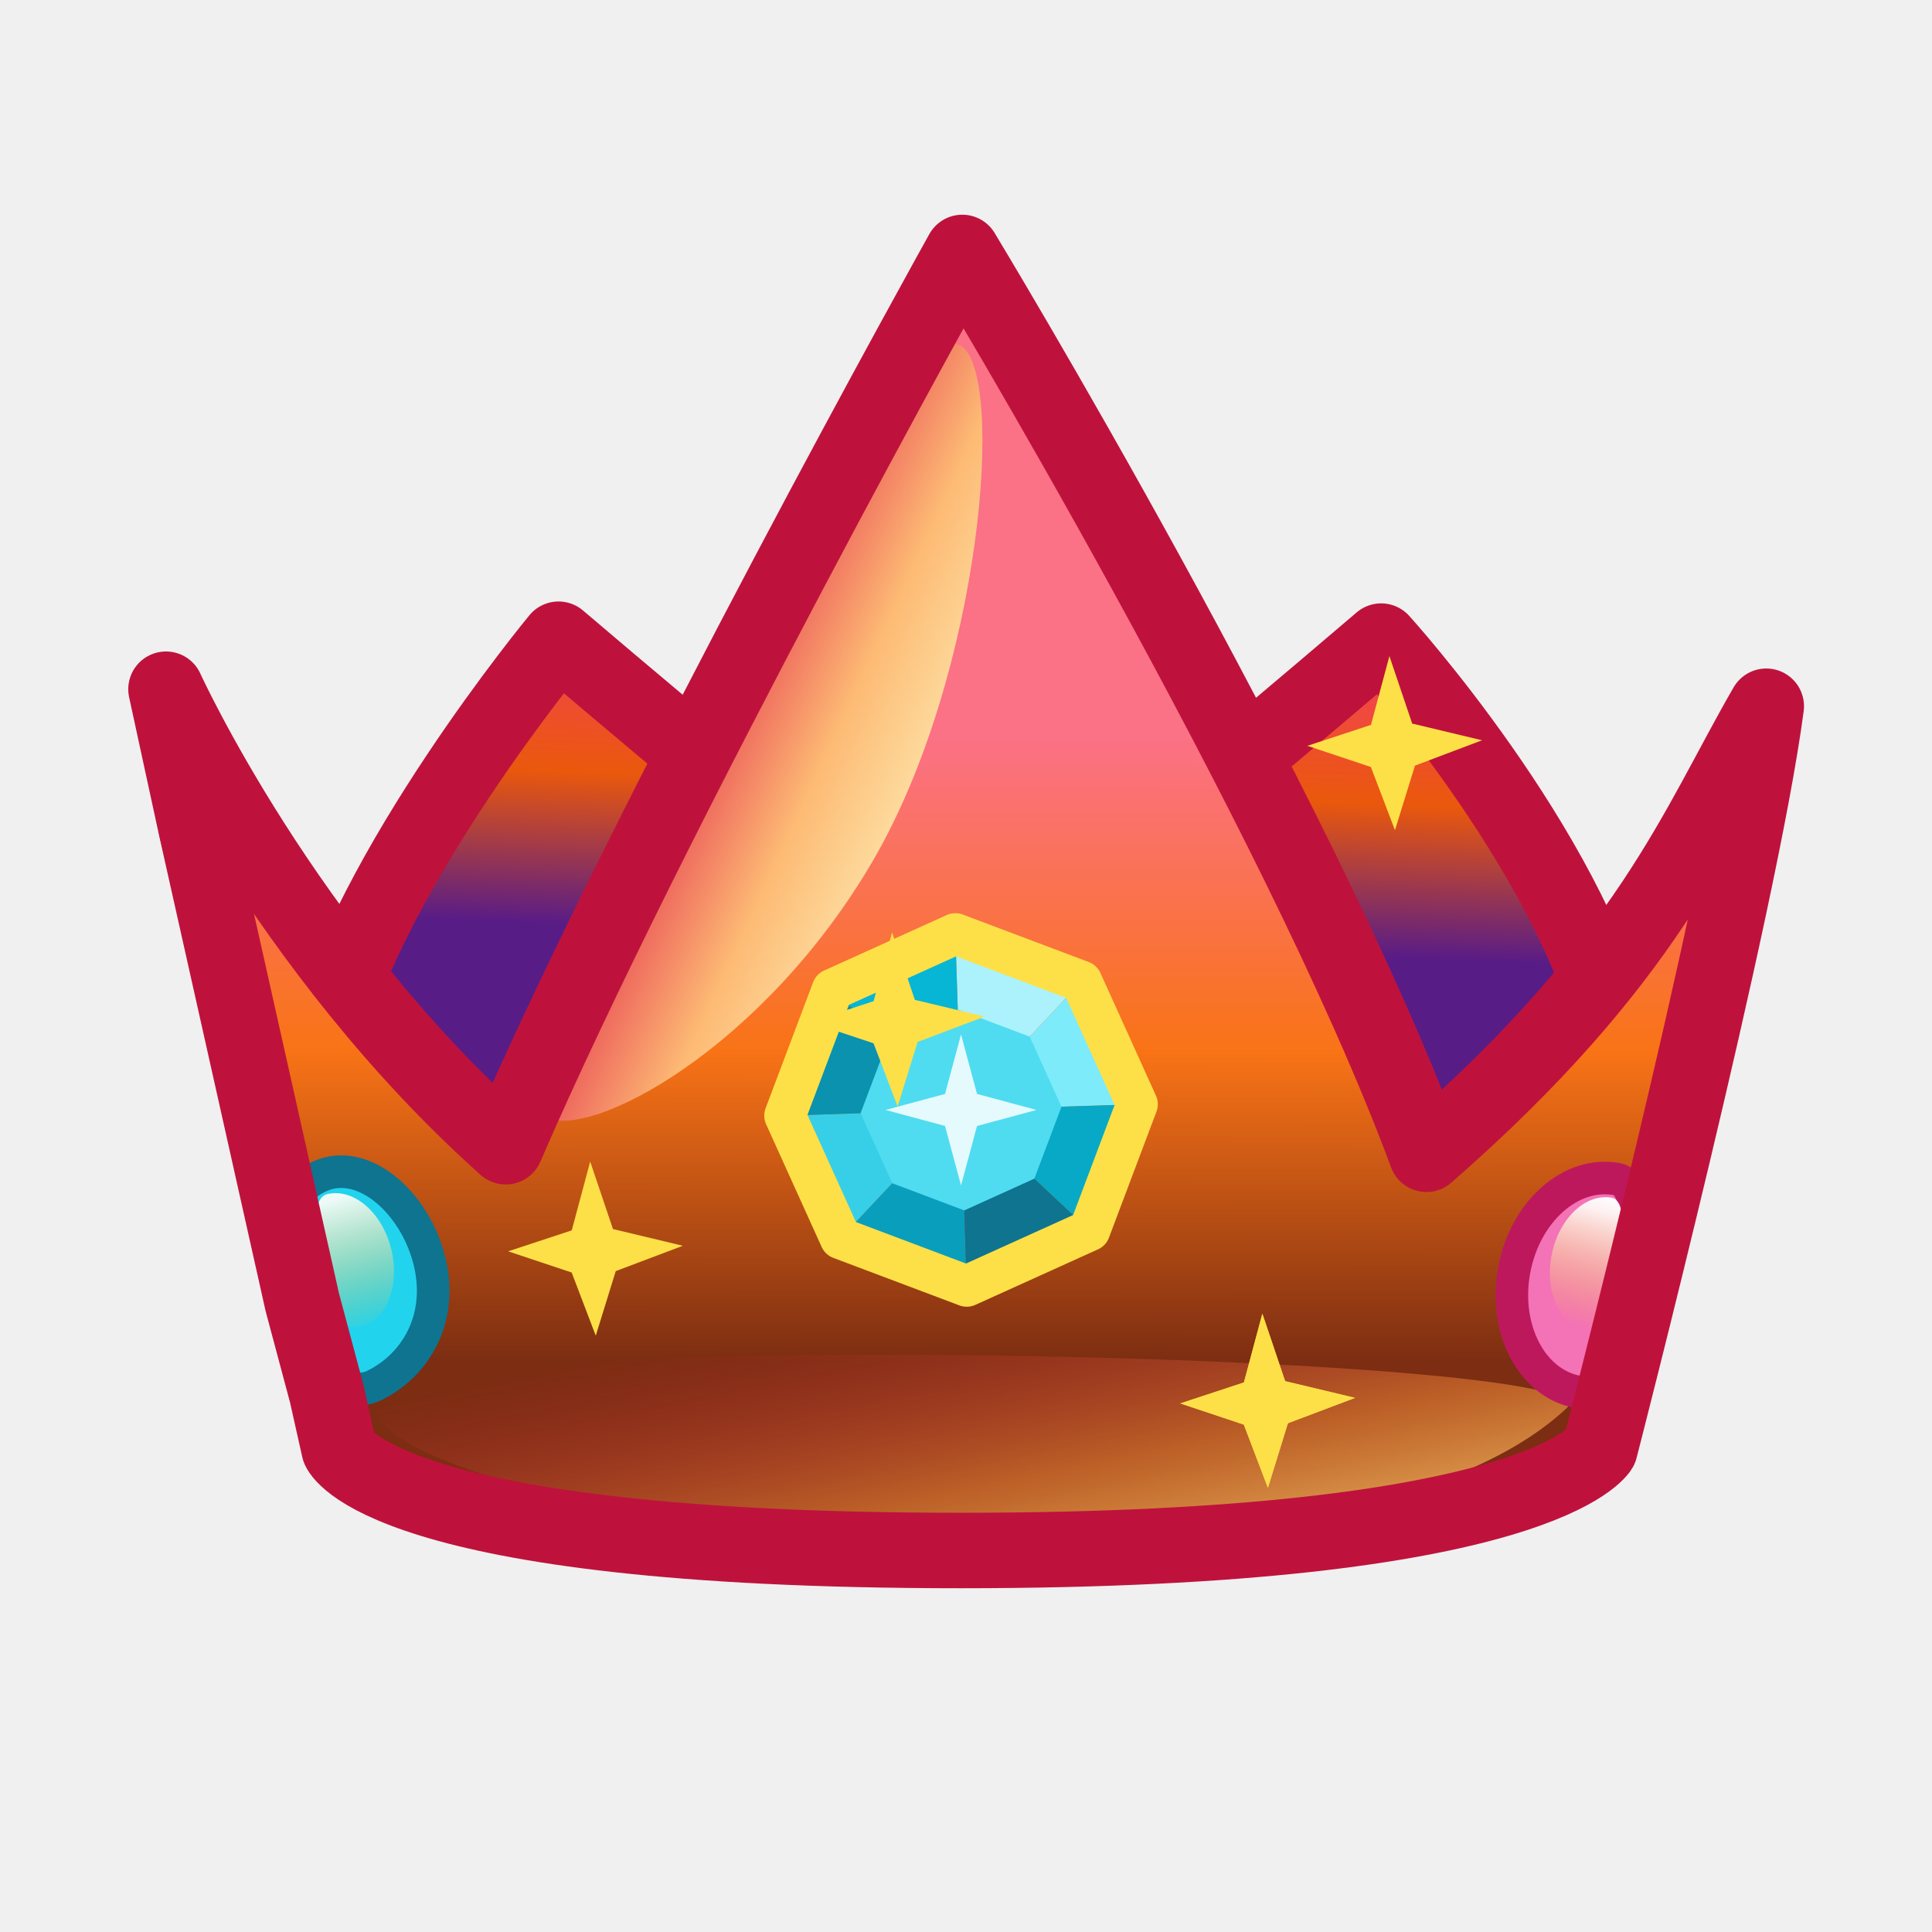
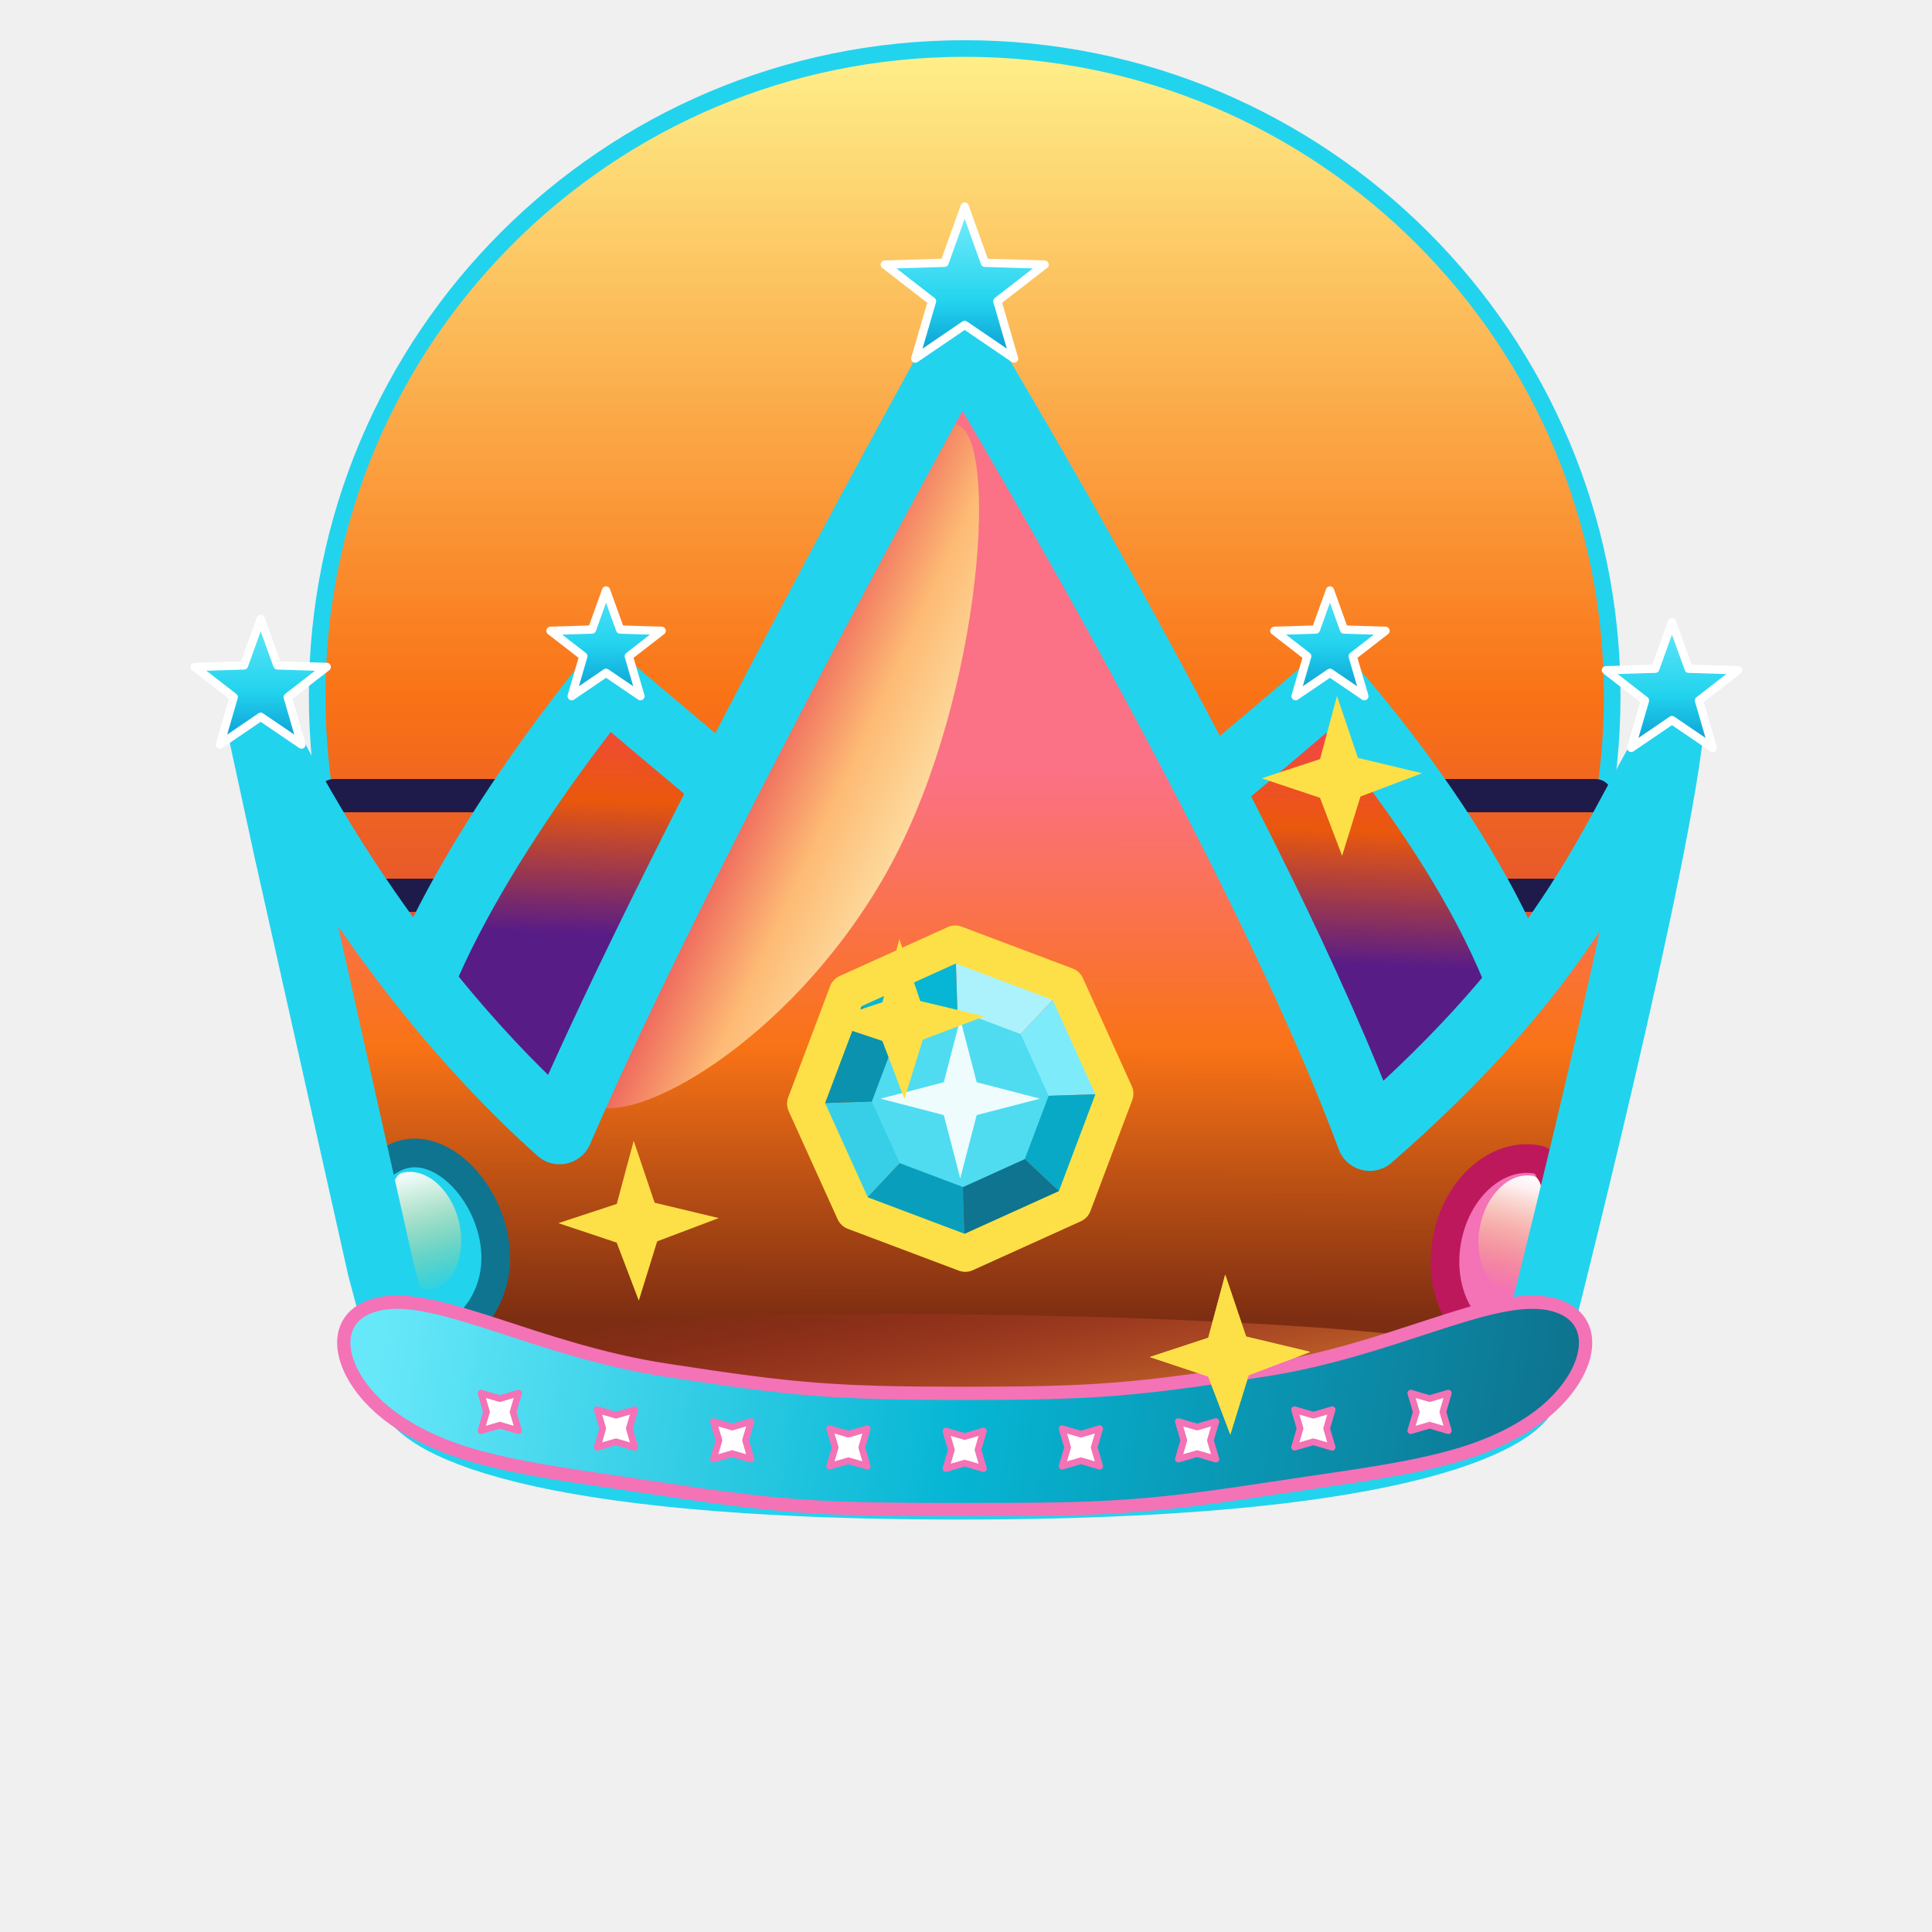
<svg xmlns="http://www.w3.org/2000/svg" viewBox="0 0 512 512" width="512" height="512">
  <defs>
-     <linearGradient id="lg_1" gradientUnits="userSpaceOnUse" x1="-2" y1="-60" x2="-5.258" y2="21.203">
+     <linearGradient id="lg_1" gradientUnits="userSpaceOnUse" x1="0" y1="-250" x2="0" y2="140">
+       <stop offset="0%" stop-color="#fef08a" stop-opacity="1" />
+       <stop offset="50%" stop-color="#f97316" stop-opacity="1" />
+       <stop offset="100%" stop-color="#be185d" stop-opacity="1" />
+     </linearGradient>
+     <linearGradient id="lg_2" gradientUnits="userSpaceOnUse" x1="-2" y1="-60" x2="-5.258" y2="21.203">
      <stop offset="0%" stop-color="#f43f5e" stop-opacity="1" />
      <stop offset="50%" stop-color="#ea580c" stop-opacity="1" />
      <stop offset="100%" stop-color="#581c87" stop-opacity="1" />
    </linearGradient>
-     <linearGradient id="lg_2" gradientUnits="userSpaceOnUse" x1="4" y1="-32" x2="3.742" y2="133.203">
+     <linearGradient id="lg_3" gradientUnits="userSpaceOnUse" x1="4" y1="-32" x2="3.742" y2="133.203">
      <stop offset="0%" stop-color="#fb7185" stop-opacity="1" />
      <stop offset="50%" stop-color="#f97316" stop-opacity="1" />
      <stop offset="100%" stop-color="#7c2d12" stop-opacity="1" />
    </linearGradient>
-     <linearGradient id="lg_3" gradientUnits="userSpaceOnUse" x1="27.309" y1="66.784" x2="4.446" y2="-49.105">
+     <linearGradient id="lg_4" gradientUnits="userSpaceOnUse" x1="27.309" y1="66.784" x2="4.446" y2="-49.105">
      <stop offset="5%" stop-color="#fef08a" stop-opacity="1" />
      <stop offset="51%" stop-color="#fb923c" stop-opacity="0.5" />
      <stop offset="96%" stop-color="#e11d48" stop-opacity="0" />
    </linearGradient>
-     <linearGradient id="lg_4" gradientUnits="userSpaceOnUse" x1="57.574" y1="32.762" x2="-27.768" y2="-6.745">
+     <linearGradient id="lg_5" gradientUnits="userSpaceOnUse" x1="57.574" y1="32.762" x2="-27.768" y2="-6.745">
      <stop offset="0%" stop-color="#fef9c3" stop-opacity="1" />
      <stop offset="50%" stop-color="#fdba74" stop-opacity="1" />
      <stop offset="100%" stop-color="#e11d48" stop-opacity="1" />
    </linearGradient>
-     <linearGradient id="lg_5" gradientUnits="userSpaceOnUse" x1="7.756" y1="-20.683" x2="-2.837" y2="18.433">
+     <linearGradient id="lg_6" gradientUnits="userSpaceOnUse" x1="7.756" y1="-20.683" x2="-2.837" y2="18.433">
      <stop offset="5%" stop-color="#ffffff" stop-opacity="1" />
      <stop offset="12%" stop-color="#fefefb" stop-opacity="0.955" />
      <stop offset="18%" stop-color="#fefdf7" stop-opacity="0.909" />
      <stop offset="57%" stop-color="#f8df95" stop-opacity="0.455" />
      <stop offset="96%" stop-color="#f1c234" stop-opacity="0" />
    </linearGradient>
-     <linearGradient id="lg_6" gradientUnits="userSpaceOnUse" x1="-7.728" y1="-23.592" x2="4.54" y2="21.275">
+     <linearGradient id="lg_7" gradientUnits="userSpaceOnUse" x1="-7.728" y1="-23.592" x2="4.54" y2="21.275">
      <stop offset="5%" stop-color="#ffffff" stop-opacity="1" />
      <stop offset="12%" stop-color="#fefefb" stop-opacity="0.955" />
      <stop offset="18%" stop-color="#fefdf7" stop-opacity="0.909" />
      <stop offset="57%" stop-color="#f8df95" stop-opacity="0.455" />
      <stop offset="96%" stop-color="#f1c234" stop-opacity="0" />
    </linearGradient>
+     <linearGradient id="lg_8" gradientUnits="userSpaceOnUse" x1="-175" y1="130" x2="175" y2="185">
+       <stop offset="0%" stop-color="#67e8f9" stop-opacity="1" />
+       <stop offset="50%" stop-color="#06b6d4" stop-opacity="1" />
+       <stop offset="100%" stop-color="#0e7490" stop-opacity="1" />
+     </linearGradient>
+     <linearGradient id="lg_9" gradientUnits="userSpaceOnUse" x1="0" y1="-196" x2="0" y2="-151">
+       <stop offset="0%" stop-color="#67e8f9" stop-opacity="1" />
+       <stop offset="50%" stop-color="#22d3ee" stop-opacity="1" />
+       <stop offset="100%" stop-color="#0284c7" stop-opacity="1" />
+     </linearGradient>
+     <linearGradient id="lg_10" gradientUnits="userSpaceOnUse" x1="-212" y1="-79" x2="-212" y2="-34">
+       <stop offset="0%" stop-color="#67e8f9" stop-opacity="1" />
+       <stop offset="50%" stop-color="#22d3ee" stop-opacity="1" />
+       <stop offset="100%" stop-color="#0284c7" stop-opacity="1" />
+     </linearGradient>
+     <linearGradient id="lg_11" gradientUnits="userSpaceOnUse" x1="213" y1="-78" x2="213" y2="-33">
+       <stop offset="0%" stop-color="#67e8f9" stop-opacity="1" />
+       <stop offset="50%" stop-color="#22d3ee" stop-opacity="1" />
+       <stop offset="100%" stop-color="#0284c7" stop-opacity="1" />
+     </linearGradient>
+     <linearGradient id="lg_12" gradientUnits="userSpaceOnUse" x1="-108" y1="-93" x2="-108" y2="-48">
+       <stop offset="0%" stop-color="#67e8f9" stop-opacity="1" />
+       <stop offset="50%" stop-color="#22d3ee" stop-opacity="1" />
+       <stop offset="100%" stop-color="#0284c7" stop-opacity="1" />
+     </linearGradient>
+     <linearGradient id="lg_13" gradientUnits="userSpaceOnUse" x1="110" y1="-93" x2="110" y2="-48">
+       <stop offset="0%" stop-color="#67e8f9" stop-opacity="1" />
+       <stop offset="50%" stop-color="#22d3ee" stop-opacity="1" />
+       <stop offset="100%" stop-color="#0284c7" stop-opacity="1" />
+     </linearGradient>
  </defs>
-   <g transform="translate(192.95, 209.20)">
-     <g transform="translate(63.07, 18.70) scale(1.000, 1.000) translate(0.00, 0.00)">
-       <g transform="translate(0, 0) rotate(0) scale(1, 1) translate(0, 0)">
-         <path d="M -108.00 -58.50 C -108.00 -58.50, -158.50 2.50, -170.00 49.50 C -195.50 20.50, -204.00 -8.50, -204.00 -8.50 L -165.00 150.00 L 168.50 150.00 L 172.49 133.24 L 173.42 129.30 L 174.33 125.46 L 175.05 122.44 L 175.96 118.61 L 177.43 112.44 L 179.84 102.32 L 186.24 75.38 L 197.65 27.40 L 199.25 20.66 L 205.00 -3.50 C 205.00 -3.50, 190.50 30.50, 172.00 46.50 C 159.50 -3.50, 110.00 -58.00, 110.00 -58.00 C 110.00 -58.00, 16.50 22.00, 1.50 30.50 C -26.00 11.50, -108.00 -58.50, -108.00 -58.50 Z" fill="url(#lg_1)" fill-opacity="1" stroke="#be123c" stroke-width="20" stroke-linecap="round" stroke-linejoin="round" />
-       </g>
-     </g>
-     <g transform="translate(63.07, 18.70) scale(1.000, 1.000) translate(0.00, 0.00)">
-       <g transform="translate(0, 0) rotate(0) scale(1, 1) translate(0, 0)">
-         <path d="M -1.00 -161.00 C -1.00 -161.00, -84.00 -12.00, -122.00 76.00 C -180.00 22.00, -212.00 -44.00, -212.00 -44.00 L -204.22 -9.24 L -201.37 3.50 L -195.97 27.61 L -191.99 45.38 L -186.47 70.03 L -183.12 85.01 L -177.84 108.57 L -175.94 117.08 L -170.27 142.40 L -168.44 150.56 L -167.00 157.00 C -167.00 157.00, -155.50 183.00, -1.50 183.00 C 152.50 183.00, 168.00 156.00, 168.00 156.00 C 168.00 156.00, 205.50 9.50, 212.50 -43.50 C 194.00 -11.50, 181.00 26.50, 122.00 78.00 C 88.00 -14.00, -1.00 -161.00, -1.00 -161.00 Z" fill="url(#lg_2)" fill-opacity="1" stroke="none" stroke-width="0" stroke-linecap="round" stroke-linejoin="round" />
+   <g transform="translate(252.95, 269.20) scale(0.880, 0.880) translate(-60, -60)">
+     <g transform="translate(63.07, 18.70) scale(1.000, 1.000) translate(0.00, 0.00)">
+       <g transform="translate(0, 0) rotate(0) scale(1, 1) translate(0, 0)">
+         <path d="M 0.00 -250.00 C 107.70 -250.00, 195.00 -162.70, 195.00 -55.00 C 195.00 52.70, 107.70 140.00, 0.00 140.00 C -107.70 140.00, -195.00 52.70, -195.00 -55.00 C -195.00 -162.70, -107.70 -250.00, 0.00 -250.00 Z" fill="url(#lg_1)" fill-opacity="1" stroke="#22d3ee" stroke-width="5" stroke-linecap="round" stroke-linejoin="round" />
+       </g>
+       <g transform="translate(0, 0) rotate(0) scale(1, 1) translate(0, 0)">
+         <path d="M -190.00 -25.00 L 190.00 -25.00" fill="none" fill-opacity="1" stroke="#1e1b4b" stroke-width="10" stroke-linecap="round" stroke-linejoin="round" />
+         <path d="M -185.00 5.00 L 185.00 5.00" fill="none" fill-opacity="1" stroke="#1e1b4b" stroke-width="10" stroke-linecap="round" stroke-linejoin="round" />
+         <path d="M -170.00 35.00 L 170.00 35.00" fill="none" fill-opacity="1" stroke="#1e1b4b" stroke-width="10" stroke-linecap="round" stroke-linejoin="round" />
+       </g>
+     </g>
+     <g transform="translate(63.07, 18.70) scale(1.000, 1.000) translate(0.00, 0.00)">
+       <g transform="translate(0, 0) rotate(0) scale(1, 1) translate(0, 0)">
+         <path d="M -108.00 -58.50 C -108.00 -58.50, -158.50 2.50, -170.00 49.50 C -195.50 20.50, -204.00 -8.50, -204.00 -8.50 L -165.00 150.00 L 168.50 150.00 L 172.49 133.24 L 173.42 129.30 L 174.33 125.46 L 175.05 122.44 L 175.96 118.61 L 177.43 112.44 L 179.84 102.32 L 186.24 75.38 L 197.65 27.40 L 199.25 20.66 L 205.00 -3.50 C 205.00 -3.50, 190.50 30.50, 172.00 46.50 C 159.50 -3.50, 110.00 -58.00, 110.00 -58.00 C 110.00 -58.00, 16.50 22.00, 1.50 30.50 C -26.00 11.50, -108.00 -58.50, -108.00 -58.50 Z" fill="url(#lg_2)" fill-opacity="1" stroke="#22d3ee" stroke-width="20" stroke-linecap="round" stroke-linejoin="round" />
+       </g>
+     </g>
+     <g transform="translate(63.07, 18.70) scale(1.000, 1.000) translate(0.00, 0.00)">
+       <g transform="translate(0, 0) rotate(0) scale(1, 1) translate(0, 0)">
+         <path d="M -1.00 -161.00 C -1.00 -161.00, -84.00 -12.00, -122.00 76.00 C -180.00 22.00, -212.00 -44.00, -212.00 -44.00 L -204.22 -9.24 L -201.37 3.50 L -195.97 27.61 L -191.99 45.38 L -186.47 70.03 L -183.12 85.01 L -177.84 108.57 L -175.94 117.08 L -170.27 142.40 L -168.44 150.56 L -167.00 157.00 C -167.00 157.00, -155.50 183.00, -1.50 183.00 C 152.50 183.00, 168.00 156.00, 168.00 156.00 C 168.00 156.00, 205.50 9.50, 212.50 -43.50 C 194.00 -11.50, 181.00 26.50, 122.00 78.00 C 88.00 -14.00, -1.00 -161.00, -1.00 -161.00 Z" fill="url(#lg_3)" fill-opacity="1" stroke="none" stroke-width="0" stroke-linecap="round" stroke-linejoin="round" />
      </g>
    </g>
    <g transform="translate(62.10, 171.03) scale(1.000, 1.000) translate(0.00, 0.00)">
      <g transform="translate(2, 3.5) rotate(0) scale(1, 1) translate(0, 0)">
-         <path d="M 158.11 -10.54 C 173.85 -25.31, -164.96 -32.99, -158.55 -10.98 C -149.09 21.51, 94.18 49.48, 158.11 -10.54 Z" fill="url(#lg_3)" fill-opacity="1" stroke="none" stroke-width="0" stroke-linecap="round" stroke-linejoin="round" />
+         <path d="M 158.11 -10.54 C 173.85 -25.31, -164.96 -32.99, -158.55 -10.98 C -149.09 21.51, 94.18 49.48, 158.11 -10.54 Z" fill="url(#lg_4)" fill-opacity="1" stroke="none" stroke-width="0" stroke-linecap="round" stroke-linejoin="round" />
      </g>
    </g>
    <g transform="translate(61.73, 84.95) scale(1.000, 1.000) translate(-265.17, -339.65)">
      <g transform="translate(265.173, 339.648) rotate(0) scale(1, 1) translate(0, 0)">
        <path d="M 0.00 0.00 L 0.00 0.00 L 0.00 0.00 L 0.00 0.00 Z" fill="#8deefb" fill-opacity="1" stroke="none" stroke-width="0" stroke-linecap="round" stroke-linejoin="round" />
      </g>
      <g transform="translate(241.849, 356.673) rotate(0) scale(1, 1) translate(0, 0)">
        <path d="M 23.32 -17.02 L -8.59 17.02 L -23.32 -15.51 L -23.32 -15.52 L 23.32 -17.02 L 23.32 -17.02 Z" fill="#37cfe7" fill-opacity="1" stroke="none" stroke-width="0" stroke-linecap="round" stroke-linejoin="round" />
      </g>
      <g transform="translate(265.173, 339.648) rotate(0) scale(1, 1) translate(0, 0)">
        <path d="M 0.00 0.00 L 0.00 0.00 L 0.00 0.00 L 0.00 0.00 L 0.00 0.00 Z" fill="#67e8f9" fill-opacity="1" stroke="none" stroke-width="0" stroke-linecap="round" stroke-linejoin="round" />
      </g>
      <g transform="translate(241.85, 324.443) rotate(0) scale(1, 1) translate(0, 0)">
        <path d="M 23.32 15.21 L -23.32 16.71 L -10.73 -16.71 L -10.73 -16.71 L 23.32 15.21 L 23.32 15.21 Z" fill="#0a92af" fill-opacity="1" stroke="none" stroke-width="0" stroke-linecap="round" stroke-linejoin="round" />
      </g>
      <g transform="translate(265.173, 339.648) rotate(0) scale(1, 1) translate(0, 0)">
        <path d="M 0.00 0.00 L 0.00 0.00 L 0.00 0.00 L 0.00 0.00 Z" fill="#67e8f9" fill-opacity="1" stroke="none" stroke-width="0" stroke-linecap="round" stroke-linejoin="round" />
      </g>
      <g transform="translate(280.378, 316.325) rotate(0) scale(1, 1) translate(0, 0)">
        <path d="M -15.21 23.32 L -16.71 -23.32 L 16.71 -10.73 L 16.71 -10.73 L -15.21 23.32 L -15.21 23.32 Z" fill="#abf2fc" fill-opacity="1" stroke="none" stroke-width="0" stroke-linecap="round" stroke-linejoin="round" />
      </g>
      <g transform="translate(249.967, 362.971) rotate(0) scale(1, 1) translate(0, 0)">
        <path d="M -16.71 10.73 L 15.21 -23.32 L 16.71 23.32 L -16.71 10.73 L -16.71 10.73 Z" fill="#099fbc" fill-opacity="1" stroke="none" stroke-width="0" stroke-linecap="round" stroke-linejoin="round" />
      </g>
      <g transform="translate(248.148, 316.325) rotate(0) scale(1, 1) translate(0, 0)">
        <path d="M -17.02 -8.59 L 15.51 -23.32 L 15.52 -23.32 L 17.02 23.32 L -17.02 -8.59 Z" fill="#06b6d4" fill-opacity="1" stroke="none" stroke-width="0" stroke-linecap="round" stroke-linejoin="round" />
      </g>
      <g transform="translate(282.198, 362.972) rotate(0) scale(1, 1) translate(0, 0)">
        <path d="M -17.02 -23.32 L -17.02 -23.32 L 17.02 8.59 L -15.51 23.32 L -15.52 23.32 L -17.02 -23.32 L -17.02 -23.32 Z" fill="#0e7490" fill-opacity="1" stroke="none" stroke-width="0" stroke-linecap="round" stroke-linejoin="round" />
      </g>
      <g transform="translate(288.497, 322.623) rotate(0) scale(1, 1) translate(0, 0)">
        <path d="M -23.32 17.02 L 8.60 -17.02 L 23.32 15.51 L 23.32 15.52 L -23.32 17.02 L -23.32 17.02 Z" fill="#7eebfa" fill-opacity="1" stroke="none" stroke-width="0" stroke-linecap="round" stroke-linejoin="round" />
      </g>
      <g transform="translate(288.496, 354.854) rotate(0) scale(1, 1) translate(0, 0)">
        <path d="M 23.32 -16.71 L 10.73 16.71 L 10.73 16.71 L -23.32 -15.21 L 23.32 -16.71 Z" fill="#08a9c6" fill-opacity="1" stroke="none" stroke-width="0" stroke-linecap="round" stroke-linejoin="round" />
      </g>
      <g transform="translate(265.173, 339.648) rotate(0) scale(1, 1) translate(0, 0)">
        <path d="M 19.43 18.21 L 26.62 -0.86 L 18.21 -19.43 L -0.86 -26.62 L -19.43 -18.21 L -26.62 0.86 L -18.21 19.43 L 0.86 26.62 L 19.43 18.21 Z" fill="#4fdcf0" fill-opacity="1" stroke="none" stroke-width="0" stroke-linecap="round" stroke-linejoin="round" />
      </g>
      <g transform="translate(265.173, 339.649) rotate(0) scale(1, 1) translate(0, 0)">
        <path d="M 31.92 -34.05 L 31.92 -34.05 L -1.51 -46.65 L -1.51 -46.65 L -34.05 -31.92 L -34.05 -31.92 L -46.65 1.51 L -46.65 1.51 L -31.92 34.05 L -31.92 34.05 L 1.51 46.65 L 1.51 46.65 L 34.05 31.92 L 34.05 31.92 L 46.65 -1.51 L 46.65 -1.51 L 31.92 -34.05 Z" fill="none" fill-opacity="1" stroke="#fde047" stroke-width="11" stroke-linecap="round" stroke-linejoin="round" />
      </g>
      <g transform="translate(265.173, 339.649) rotate(0) scale(1, 1) translate(0, 0)">
-         <path d="M 0.00 -20.00 L 4.24 -4.24 L 20.00 0.00 L 4.24 4.24 L 0.00 20.00 L -4.24 4.24 L -20.00 0.00 L -4.24 -4.24 L 0.00 -20.00 Z" fill="#ffffff" fill-opacity="0.85" stroke="none" stroke-width="0" stroke-linecap="round" stroke-linejoin="round" />
+         <path d="M 0.00 -24.00 L 4.95 -4.95 L 24.00 0.00 L 4.95 4.95 L 0.00 24.00 L -4.95 4.95 L -24.00 0.00 L -4.95 -4.95 L 0.00 -24.00 Z" fill="#ffffff" fill-opacity="0.9" stroke="none" stroke-width="0" stroke-linecap="round" stroke-linejoin="round" />
      </g>
    </g>
    <g transform="translate(7.69, -15.15) scale(1.000, 1.000) translate(0.00, 0.00)">
      <g transform="translate(0, 0) rotate(0) scale(1, 1) translate(0, 0)">
-         <path d="M 53.92 -102.47 C 66.00 -95.44, 59.61 -15.67, 30.75 33.95 C 1.89 83.58, -44.68 108.83, -56.76 101.81 C -68.84 94.78, -41.86 58.14, -12.99 8.51 C 15.87 -41.11, 41.84 -109.49, 53.92 -102.47 Z" fill="url(#lg_4)" fill-opacity="1" stroke="none" stroke-width="0" stroke-linecap="round" stroke-linejoin="round" />
+         <path d="M 53.92 -102.47 C 66.00 -95.44, 59.61 -15.67, 30.75 33.95 C 1.89 83.58, -44.68 108.83, -56.76 101.81 C -68.84 94.78, -41.86 58.14, -12.99 8.51 C 15.87 -41.11, 41.84 -109.49, 53.92 -102.47 Z" fill="url(#lg_5)" fill-opacity="1" stroke="none" stroke-width="0" stroke-linecap="round" stroke-linejoin="round" />
      </g>
    </g>
    <g transform="translate(224.34, 131.35) scale(1.000, 1.000) translate(-420.29, -366.05)">
      <g transform="translate(420.285, 366.047) rotate(0) scale(1, 1) translate(0, 0)">
        <path d="M 0.76 28.30 C -11.39 26.04, -18.90 11.60, -16.01 -3.97 C -13.12 -19.53, -0.93 -30.32, 11.22 -28.06 C 23.38 -25.81, 12.91 30.55, 0.76 28.30 Z" fill="#f472b6" fill-opacity="1" stroke="#be185d" stroke-width="8.638" stroke-linecap="round" stroke-linejoin="round" />
      </g>
      <g transform="translate(423.467, 360.626) rotate(0) scale(1, 1) translate(0, 0)">
-         <path d="M 0.13 17.82 C -6.90 16.51, -11.13 7.50, -9.31 -2.30 C -7.49 -12.11, -0.31 -19.00, 6.72 -17.70 C 13.76 -16.39, 7.17 19.13, 0.13 17.82 Z" fill="url(#lg_5)" fill-opacity="1" stroke="none" stroke-width="0" stroke-linecap="round" stroke-linejoin="round" />
+         <path d="M 0.13 17.82 C -6.90 16.51, -11.13 7.50, -9.31 -2.30 C -7.49 -12.11, -0.31 -19.00, 6.72 -17.70 C 13.76 -16.39, 7.17 19.13, 0.13 17.82 Z" fill="url(#lg_6)" fill-opacity="1" stroke="none" stroke-width="0" stroke-linecap="round" stroke-linejoin="round" />
      </g>
    </g>
    <g transform="translate(-95.31, 130.00) scale(1.000, 1.000) translate(-100.64, -364.70)">
      <g transform="translate(100.638, 364.696) rotate(0) scale(1, 1) translate(0, 0)">
        <path d="M 1.54 27.98 C 12.64 22.55, 20.03 9.98, 16.09 -5.35 C 12.15 -20.68, -1.40 -32.52, -12.71 -27.54 C -37.39 -16.70, -15.76 36.43, 1.54 27.98 Z" fill="#22d3ee" fill-opacity="1" stroke="#0e7490" stroke-width="8.638" stroke-linecap="round" stroke-linejoin="round" />
      </g>
      <g transform="translate(97.237, 359.375) rotate(0) scale(1, 1) translate(0, 0)">
-         <path d="M 1.32 17.61 C 8.31 16.10, 11.86 6.56, 9.38 -3.11 C 6.90 -12.77, -0.73 -19.16, -7.66 -17.38 C -14.59 -15.60, -11.49 20.38, 1.32 17.61 Z" fill="url(#lg_6)" fill-opacity="1" stroke="none" stroke-width="0" stroke-linecap="round" stroke-linejoin="round" />
-       </g>
-     </g>
-     <g transform="translate(63.07, 18.70) scale(1.000, 1.000) translate(0.00, 0.00)">
-       <g transform="translate(0, 0) rotate(0) scale(1, 1) translate(0, 0)">
-         <path d="M -1.00 -161.00 C -1.00 -161.00, -84.00 -12.00, -122.00 76.00 C -180.68 23.63, -212.03 -45.25, -212.03 -45.25 L -204.22 -9.24 L -201.37 3.50 L -195.97 27.61 L -191.99 45.38 L -186.47 70.03 L -183.12 85.01 L -177.84 108.57 L -175.94 117.08 L -169.41 141.51 L -167.59 149.67 L -166.14 156.11 C -166.14 156.11, -155.50 183.00, -1.50 183.00 C 152.50 183.00, 168.00 156.00, 168.00 156.00 C 168.00 156.00, 205.06 12.26, 212.06 -40.74 C 193.56 -8.74, 181.00 26.50, 122.00 78.00 C 88.00 -14.00, -1.00 -161.00, -1.00 -161.00 Z" fill="none" fill-opacity="1" stroke="#be123c" stroke-width="20" stroke-linecap="round" stroke-linejoin="round" />
-       </g>
-     </g>
-     <g transform="translate(176.66, -12.26) scale(1.150, 1.150) translate(0.00, 0.00)">
-       <g transform="translate(0, 0) rotate(0) scale(1, 1) translate(0, 0)">
-         <path d="M -1.22 -20.06 L 4.03 -4.51 L 20.13 -0.66 L 4.67 5.18 L 0.06 20.06 L -5.49 5.50 L -20.13 0.62 L -5.47 -4.21 L -1.22 -20.06 Z" fill="#fde047" fill-opacity="1" stroke="none" stroke-width="0" stroke-linecap="round" stroke-linejoin="round" />
-       </g>
-     </g>
-     <g transform="translate(-35.14, 121.70) scale(1.150, 1.150) translate(0.00, 0.00)">
-       <g transform="translate(0, 0) rotate(0) scale(1, 1) translate(0, 0)">
-         <path d="M -1.22 -20.06 L 4.03 -4.51 L 20.13 -0.66 L 4.67 5.18 L 0.06 20.06 L -5.49 5.50 L -20.13 0.62 L -5.47 -4.21 L -1.22 -20.06 Z" fill="#fde047" fill-opacity="1" stroke="none" stroke-width="0" stroke-linecap="round" stroke-linejoin="round" />
-       </g>
-     </g>
-     <g transform="translate(44.86, 60.96) scale(1.150, 1.150) translate(0.00, 0.00)">
-       <g transform="translate(0, 0) rotate(0) scale(1, 1) translate(0, 0)">
-         <path d="M -1.22 -20.06 L 4.03 -4.51 L 20.13 -0.66 L 4.67 5.18 L 0.06 20.06 L -5.49 5.50 L -20.13 0.62 L -5.47 -4.21 L -1.22 -20.06 Z" fill="#fde047" fill-opacity="1" stroke="none" stroke-width="0" stroke-linecap="round" stroke-linejoin="round" />
-       </g>
-     </g>
-     <g transform="translate(142.99, 162.01) scale(1.150, 1.150) translate(0.00, 0.00)">
-       <g transform="translate(0, 0) rotate(0) scale(1, 1) translate(0, 0)">
-         <path d="M -1.22 -20.06 L 4.03 -4.51 L 20.13 -0.66 L 4.67 5.18 L 0.06 20.06 L -5.49 5.50 L -20.13 0.62 L -5.47 -4.21 L -1.22 -20.06 Z" fill="#fde047" fill-opacity="1" stroke="none" stroke-width="0" stroke-linecap="round" stroke-linejoin="round" />
-       </g>
-     </g>
-     <g transform="translate(142.99, 162.01) scale(1.150, 1.150) translate(0.00, 0.00)">
+         <path d="M 1.32 17.61 C 8.31 16.10, 11.86 6.56, 9.38 -3.11 C 6.90 -12.77, -0.73 -19.16, -7.66 -17.38 C -14.59 -15.60, -11.49 20.38, 1.32 17.61 Z" fill="url(#lg_7)" fill-opacity="1" stroke="none" stroke-width="0" stroke-linecap="round" stroke-linejoin="round" />
+       </g>
+     </g>
+     <g transform="translate(63.07, 18.70) scale(1.000, 1.000) translate(0.00, 0.00)">
+       <g transform="translate(0, 0) rotate(0) scale(1, 1) translate(0, 0)">
+         <path d="M -1.00 -161.00 C -1.00 -161.00, -84.00 -12.00, -122.00 76.00 C -180.68 23.63, -212.03 -45.25, -212.03 -45.25 L -204.22 -9.24 L -201.37 3.50 L -195.97 27.61 L -191.99 45.38 L -186.47 70.03 L -183.12 85.01 L -177.84 108.57 L -175.94 117.08 L -169.41 141.51 L -167.59 149.67 L -166.14 156.11 C -166.14 156.11, -155.50 183.00, -1.50 183.00 C 152.50 183.00, 168.00 156.00, 168.00 156.00 C 168.00 156.00, 205.06 12.26, 212.06 -40.74 C 193.56 -8.74, 181.00 26.50, 122.00 78.00 C 88.00 -14.00, -1.00 -161.00, -1.00 -161.00 Z" fill="none" fill-opacity="1" stroke="#22d3ee" stroke-width="20" stroke-linecap="round" stroke-linejoin="round" />
+       </g>
+     </g>
+     <g transform="translate(63.07, 18.70) scale(1.000, 1.000) translate(0.00, 0.00)">
+       <g transform="translate(0, 0) rotate(0) scale(1, 1) translate(0, 0)">
+         <path d="M -176.00 128.00 C -158.40 124.48, -128.72 142.06, -90.00 148.00 C -51.28 153.94, -39.60 155.00, 0.00 155.00 C 39.60 155.00, 51.28 153.94, 90.00 148.00 C 128.72 142.06, 158.40 124.48, 176.00 128.00 C 193.60 131.52, 188.92 151.68, 170.00 164.00 C 151.08 176.32, 127.40 178.28, 90.00 184.00 C 52.60 189.72, 39.60 190.00, 0.00 190.00 C -39.60 190.00, -52.60 189.72, -90.00 184.00 C -127.40 178.28, -151.08 176.32, -170.00 164.00 C -188.92 151.68, -193.60 131.52, -176.00 128.00 Z" fill="url(#lg_8)" fill-opacity="1" stroke="#f472b6" stroke-width="4" stroke-linecap="round" stroke-linejoin="round" />
+       </g>
+       <g transform="translate(0, 0) rotate(0) scale(1, 1) translate(0, 0)">
+         <path d="M -134.34 166.24 L -140.00 164.58 L -145.66 166.24 L -144.00 160.58 L -145.66 154.92 L -140.00 156.58 L -134.34 154.92 L -136.00 160.58 L -134.34 166.24 Z" fill="#ffffff" fill-opacity="1" stroke="#f472b6" stroke-width="2" stroke-linecap="round" stroke-linejoin="round" />
+         <path d="M -99.34 171.23 L -105.00 169.58 L -110.66 171.23 L -109.00 165.58 L -110.66 159.92 L -105.00 161.58 L -99.34 159.92 L -101.00 165.58 L -99.34 171.23 Z" fill="#ffffff" fill-opacity="1" stroke="#f472b6" stroke-width="2" stroke-linecap="round" stroke-linejoin="round" />
+         <path d="M -64.34 174.80 L -70.00 173.14 L -75.66 174.80 L -74.00 169.14 L -75.66 163.49 L -70.00 165.14 L -64.34 163.49 L -66.00 169.14 L -64.34 174.80 Z" fill="#ffffff" fill-opacity="1" stroke="#f472b6" stroke-width="2" stroke-linecap="round" stroke-linejoin="round" />
+         <path d="M -29.34 176.94 L -35.00 175.29 L -40.66 176.94 L -39.00 171.29 L -40.66 165.63 L -35.00 167.29 L -29.34 165.63 L -31.00 171.29 L -29.34 176.94 Z" fill="#ffffff" fill-opacity="1" stroke="#f472b6" stroke-width="2" stroke-linecap="round" stroke-linejoin="round" />
+         <path d="M 5.66 177.66 L 0.00 176.00 L -5.66 177.66 L -4.00 172.00 L -5.66 166.34 L 0.00 168.00 L 5.66 166.34 L 4.00 172.00 L 5.66 177.66 Z" fill="#ffffff" fill-opacity="1" stroke="#f472b6" stroke-width="2" stroke-linecap="round" stroke-linejoin="round" />
+         <path d="M 40.66 176.94 L 35.00 175.29 L 29.34 176.94 L 31.00 171.29 L 29.34 165.63 L 35.00 167.29 L 40.66 165.63 L 39.00 171.29 L 40.66 176.94 Z" fill="#ffffff" fill-opacity="1" stroke="#f472b6" stroke-width="2" stroke-linecap="round" stroke-linejoin="round" />
+         <path d="M 75.66 174.80 L 70.00 173.14 L 64.34 174.80 L 66.00 169.14 L 64.34 163.49 L 70.00 165.14 L 75.66 163.49 L 74.00 169.14 L 75.66 174.80 Z" fill="#ffffff" fill-opacity="1" stroke="#f472b6" stroke-width="2" stroke-linecap="round" stroke-linejoin="round" />
+         <path d="M 110.66 171.23 L 105.00 169.58 L 99.34 171.23 L 101.00 165.58 L 99.34 159.92 L 105.00 161.58 L 110.66 159.92 L 109.00 165.58 L 110.66 171.23 Z" fill="#ffffff" fill-opacity="1" stroke="#f472b6" stroke-width="2" stroke-linecap="round" stroke-linejoin="round" />
+         <path d="M 145.66 166.24 L 140.00 164.58 L 134.34 166.24 L 136.00 160.58 L 134.34 154.92 L 140.00 156.58 L 145.66 154.92 L 144.00 160.58 L 145.66 166.24 Z" fill="#ffffff" fill-opacity="1" stroke="#f472b6" stroke-width="2" stroke-linecap="round" stroke-linejoin="round" />
+       </g>
+       <g transform="translate(0, 0) rotate(0) scale(1, 1) translate(0, 0)">
+         <path d="M 0.00 -202.40 L 6.08 -185.47 L 24.06 -184.92 L 9.84 -173.90 L 14.87 -156.63 L 0.00 -166.75 L -14.87 -156.63 L -9.84 -173.90 L -24.06 -184.92 L -6.08 -185.47 L 0.00 -202.40 Z" fill="url(#lg_9)" fill-opacity="1" stroke="#ffffff" stroke-width="2.5" stroke-linecap="round" stroke-linejoin="round" />
+       </g>
+       <g transform="translate(0, 0) rotate(0) scale(1, 1) translate(0, 0)">
+         <path d="M -212.00 -78.20 L -206.97 -64.22 L -192.12 -63.76 L -203.87 -54.66 L -199.72 -40.39 L -212.00 -48.75 L -224.28 -40.39 L -220.13 -54.66 L -231.88 -63.76 L -217.03 -64.22 L -212.00 -78.20 Z" fill="url(#lg_10)" fill-opacity="1" stroke="#ffffff" stroke-width="2.5" stroke-linecap="round" stroke-linejoin="round" />
+       </g>
+       <g transform="translate(0, 0) rotate(0) scale(1, 1) translate(0, 0)">
+         <path d="M 213.00 -77.20 L 218.03 -63.22 L 232.88 -62.76 L 221.13 -53.66 L 225.28 -39.39 L 213.00 -47.75 L 200.72 -39.39 L 204.87 -53.66 L 193.12 -62.76 L 207.97 -63.22 L 213.00 -77.20 Z" fill="url(#lg_11)" fill-opacity="1" stroke="#ffffff" stroke-width="2.5" stroke-linecap="round" stroke-linejoin="round" />
+       </g>
+       <g transform="translate(0, 0) rotate(0) scale(1, 1) translate(0, 0)">
+         <path d="M -108.00 -86.80 L -103.77 -75.02 L -91.26 -74.64 L -101.15 -66.98 L -97.65 -54.96 L -108.00 -62.00 L -118.35 -54.96 L -114.85 -66.98 L -124.74 -74.64 L -112.23 -75.02 L -108.00 -86.80 Z" fill="url(#lg_12)" fill-opacity="1" stroke="#ffffff" stroke-width="2.5" stroke-linecap="round" stroke-linejoin="round" />
+       </g>
+       <g transform="translate(0, 0) rotate(0) scale(1, 1) translate(0, 0)">
+         <path d="M 110.00 -86.80 L 114.23 -75.02 L 126.74 -74.64 L 116.85 -66.98 L 120.35 -54.96 L 110.00 -62.00 L 99.65 -54.96 L 103.15 -66.98 L 93.26 -74.64 L 105.77 -75.02 L 110.00 -86.80 Z" fill="url(#lg_13)" fill-opacity="1" stroke="#ffffff" stroke-width="2.5" stroke-linecap="round" stroke-linejoin="round" />
+       </g>
+     </g>
+     <g transform="translate(176.66, -12.26) scale(1.200, 1.200) translate(0.00, 0.00)">
+       <g transform="translate(0, 0) rotate(0) scale(1, 1) translate(0, 0)">
+         <path d="M -1.22 -20.06 L 4.03 -4.51 L 20.13 -0.66 L 4.67 5.18 L 0.06 20.06 L -5.49 5.50 L -20.13 0.62 L -5.47 -4.21 L -1.22 -20.06 Z" fill="#fde047" fill-opacity="1" stroke="none" stroke-width="0" stroke-linecap="round" stroke-linejoin="round" />
+       </g>
+     </g>
+     <g transform="translate(-35.14, 121.70) scale(1.200, 1.200) translate(0.00, 0.00)">
+       <g transform="translate(0, 0) rotate(0) scale(1, 1) translate(0, 0)">
+         <path d="M -1.22 -20.06 L 4.03 -4.51 L 20.13 -0.66 L 4.67 5.18 L 0.06 20.06 L -5.49 5.50 L -20.13 0.62 L -5.47 -4.21 L -1.22 -20.06 Z" fill="#fde047" fill-opacity="1" stroke="none" stroke-width="0" stroke-linecap="round" stroke-linejoin="round" />
+       </g>
+     </g>
+     <g transform="translate(44.86, 60.96) scale(1.200, 1.200) translate(0.00, 0.00)">
+       <g transform="translate(0, 0) rotate(0) scale(1, 1) translate(0, 0)">
+         <path d="M -1.22 -20.06 L 4.03 -4.51 L 20.13 -0.66 L 4.67 5.18 L 0.06 20.06 L -5.49 5.50 L -20.13 0.62 L -5.47 -4.21 L -1.22 -20.06 Z" fill="#fde047" fill-opacity="1" stroke="none" stroke-width="0" stroke-linecap="round" stroke-linejoin="round" />
+       </g>
+     </g>
+     <g transform="translate(142.99, 162.01) scale(1.200, 1.200) translate(0.00, 0.00)">
+       <g transform="translate(0, 0) rotate(0) scale(1, 1) translate(0, 0)">
+         <path d="M -1.22 -20.06 L 4.03 -4.51 L 20.13 -0.66 L 4.67 5.18 L 0.06 20.06 L -5.49 5.50 L -20.13 0.62 L -5.47 -4.21 L -1.22 -20.06 Z" fill="#fde047" fill-opacity="1" stroke="none" stroke-width="0" stroke-linecap="round" stroke-linejoin="round" />
+       </g>
+     </g>
+     <g transform="translate(142.99, 162.01) scale(1.200, 1.200) translate(0.00, 0.00)">
      <g transform="translate(0, 0) rotate(0) scale(1, 1) translate(0, 0)">
        <path d="M -1.22 -20.06 L 4.03 -4.51 L 20.13 -0.66 L 4.67 5.18 L 0.06 20.06 L -5.49 5.50 L -20.13 0.62 L -5.47 -4.21 L -1.22 -20.06 Z" fill="#fde047" fill-opacity="1" stroke="none" stroke-width="0" stroke-linecap="round" stroke-linejoin="round" />
      </g>
    </g>
  </g>
</svg>
